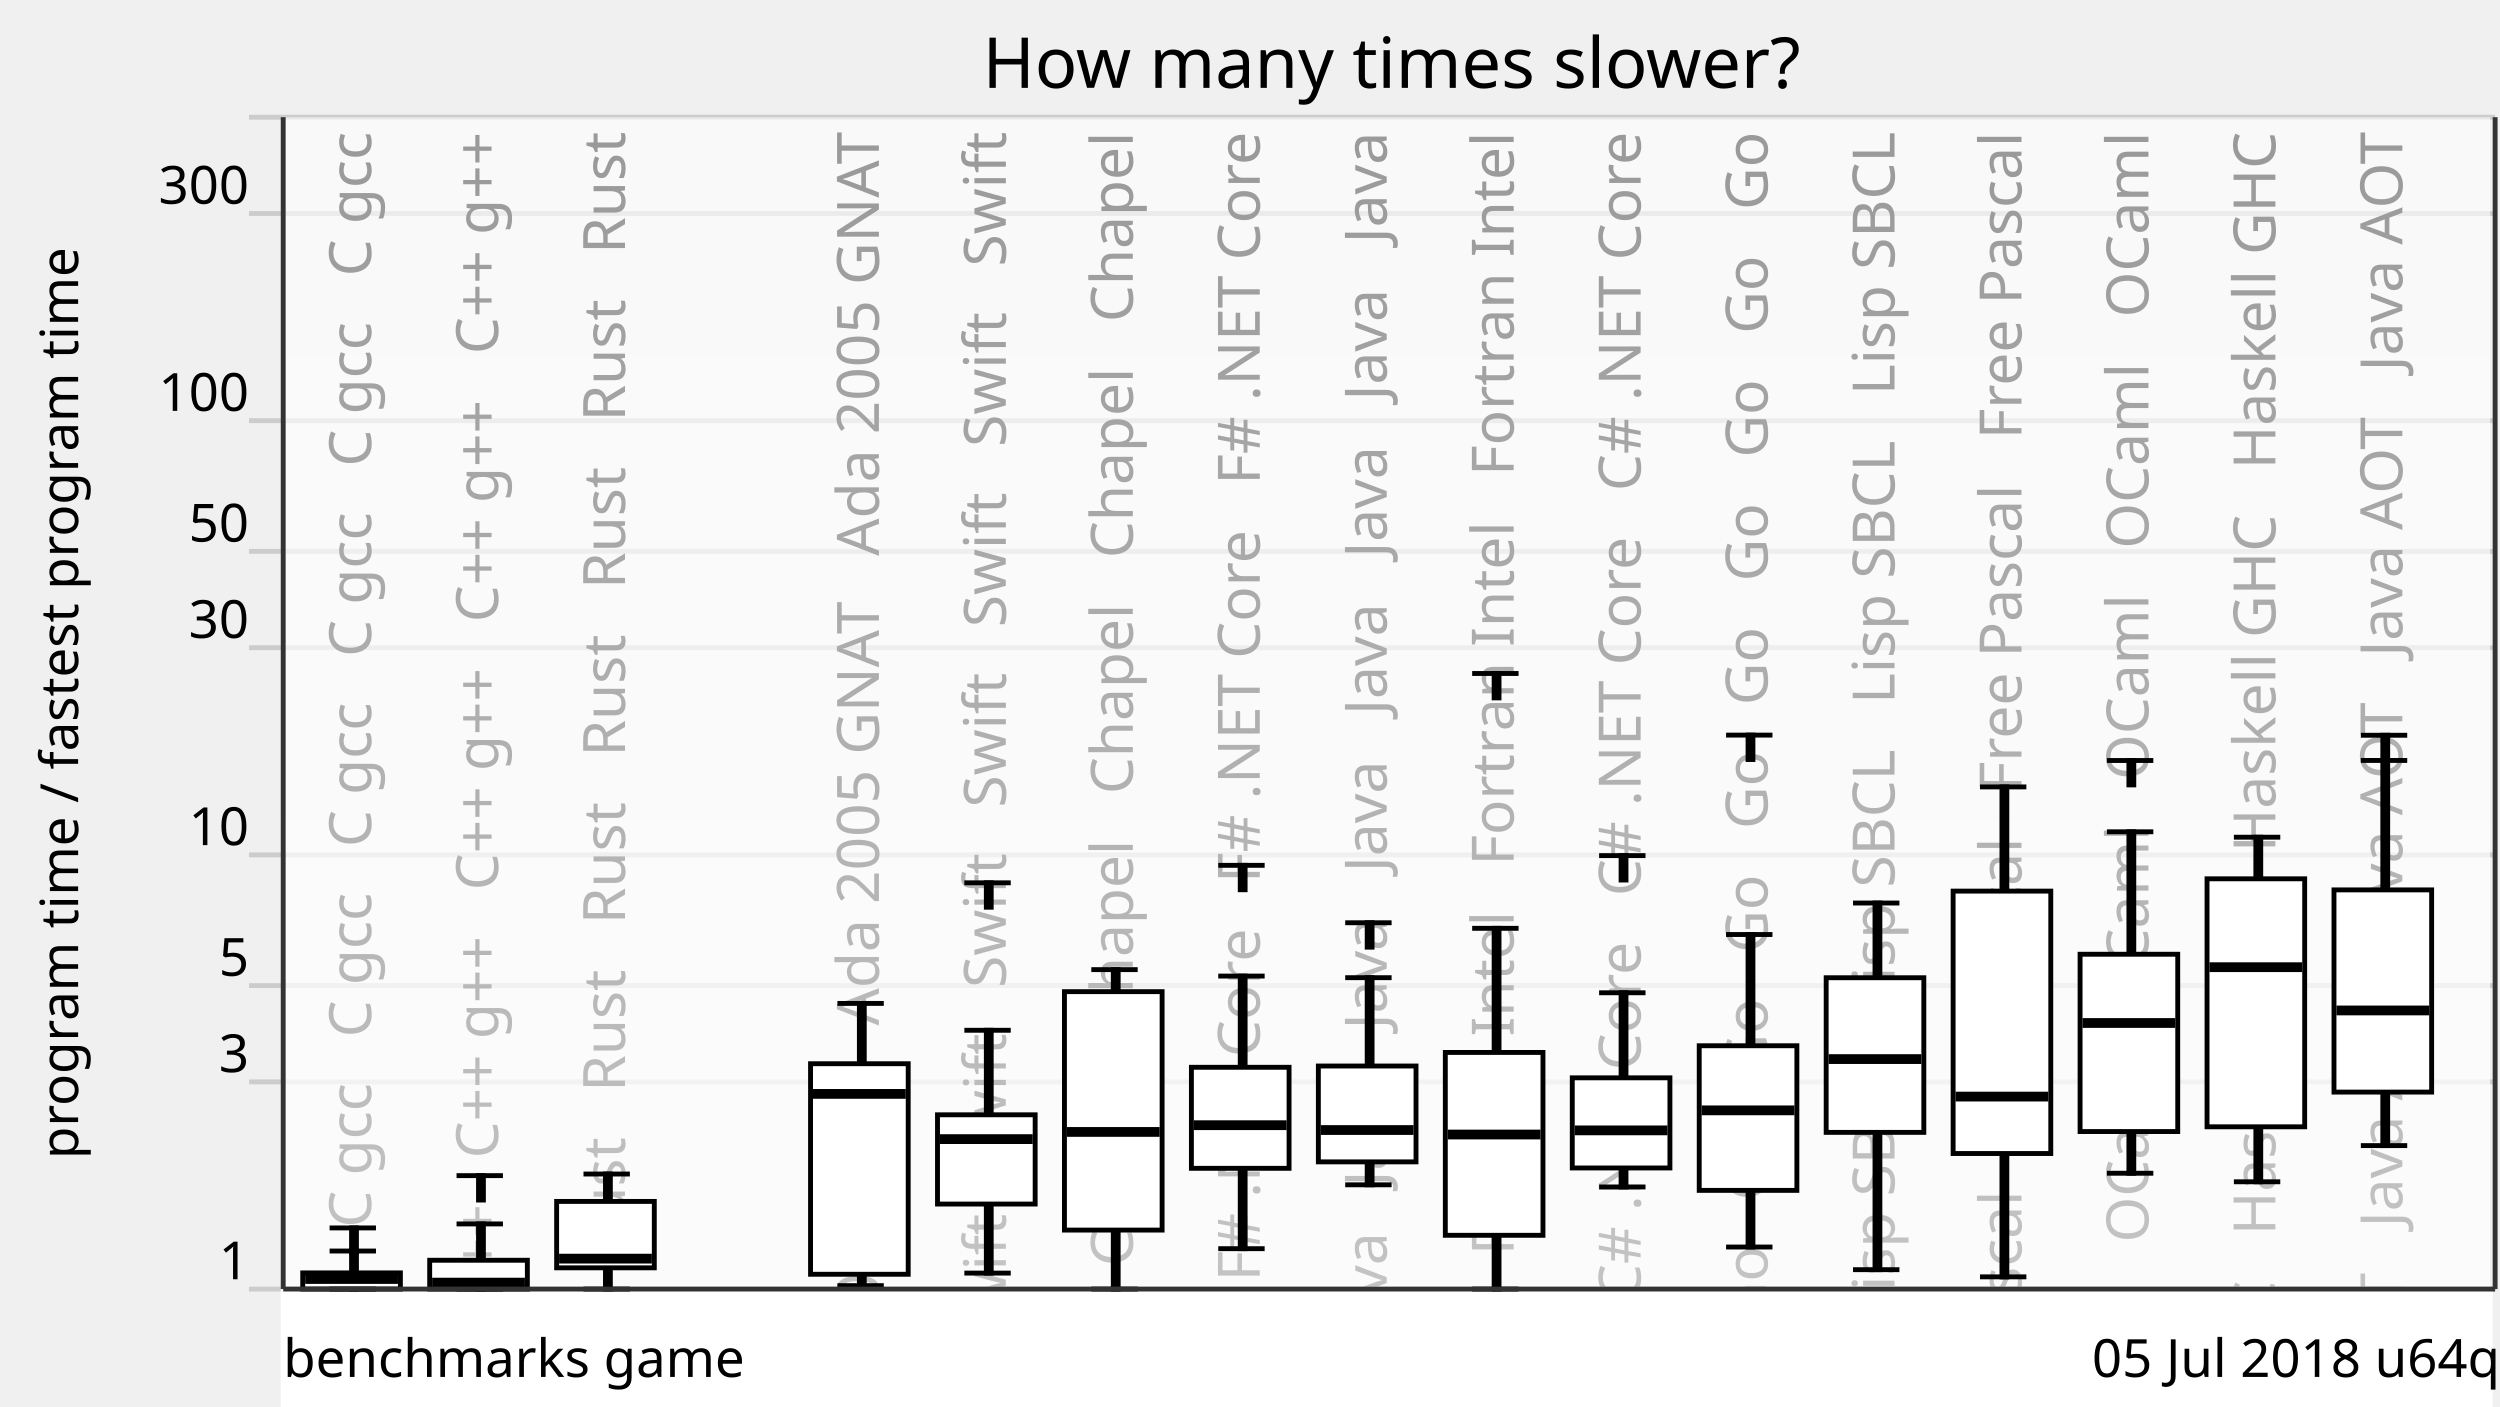
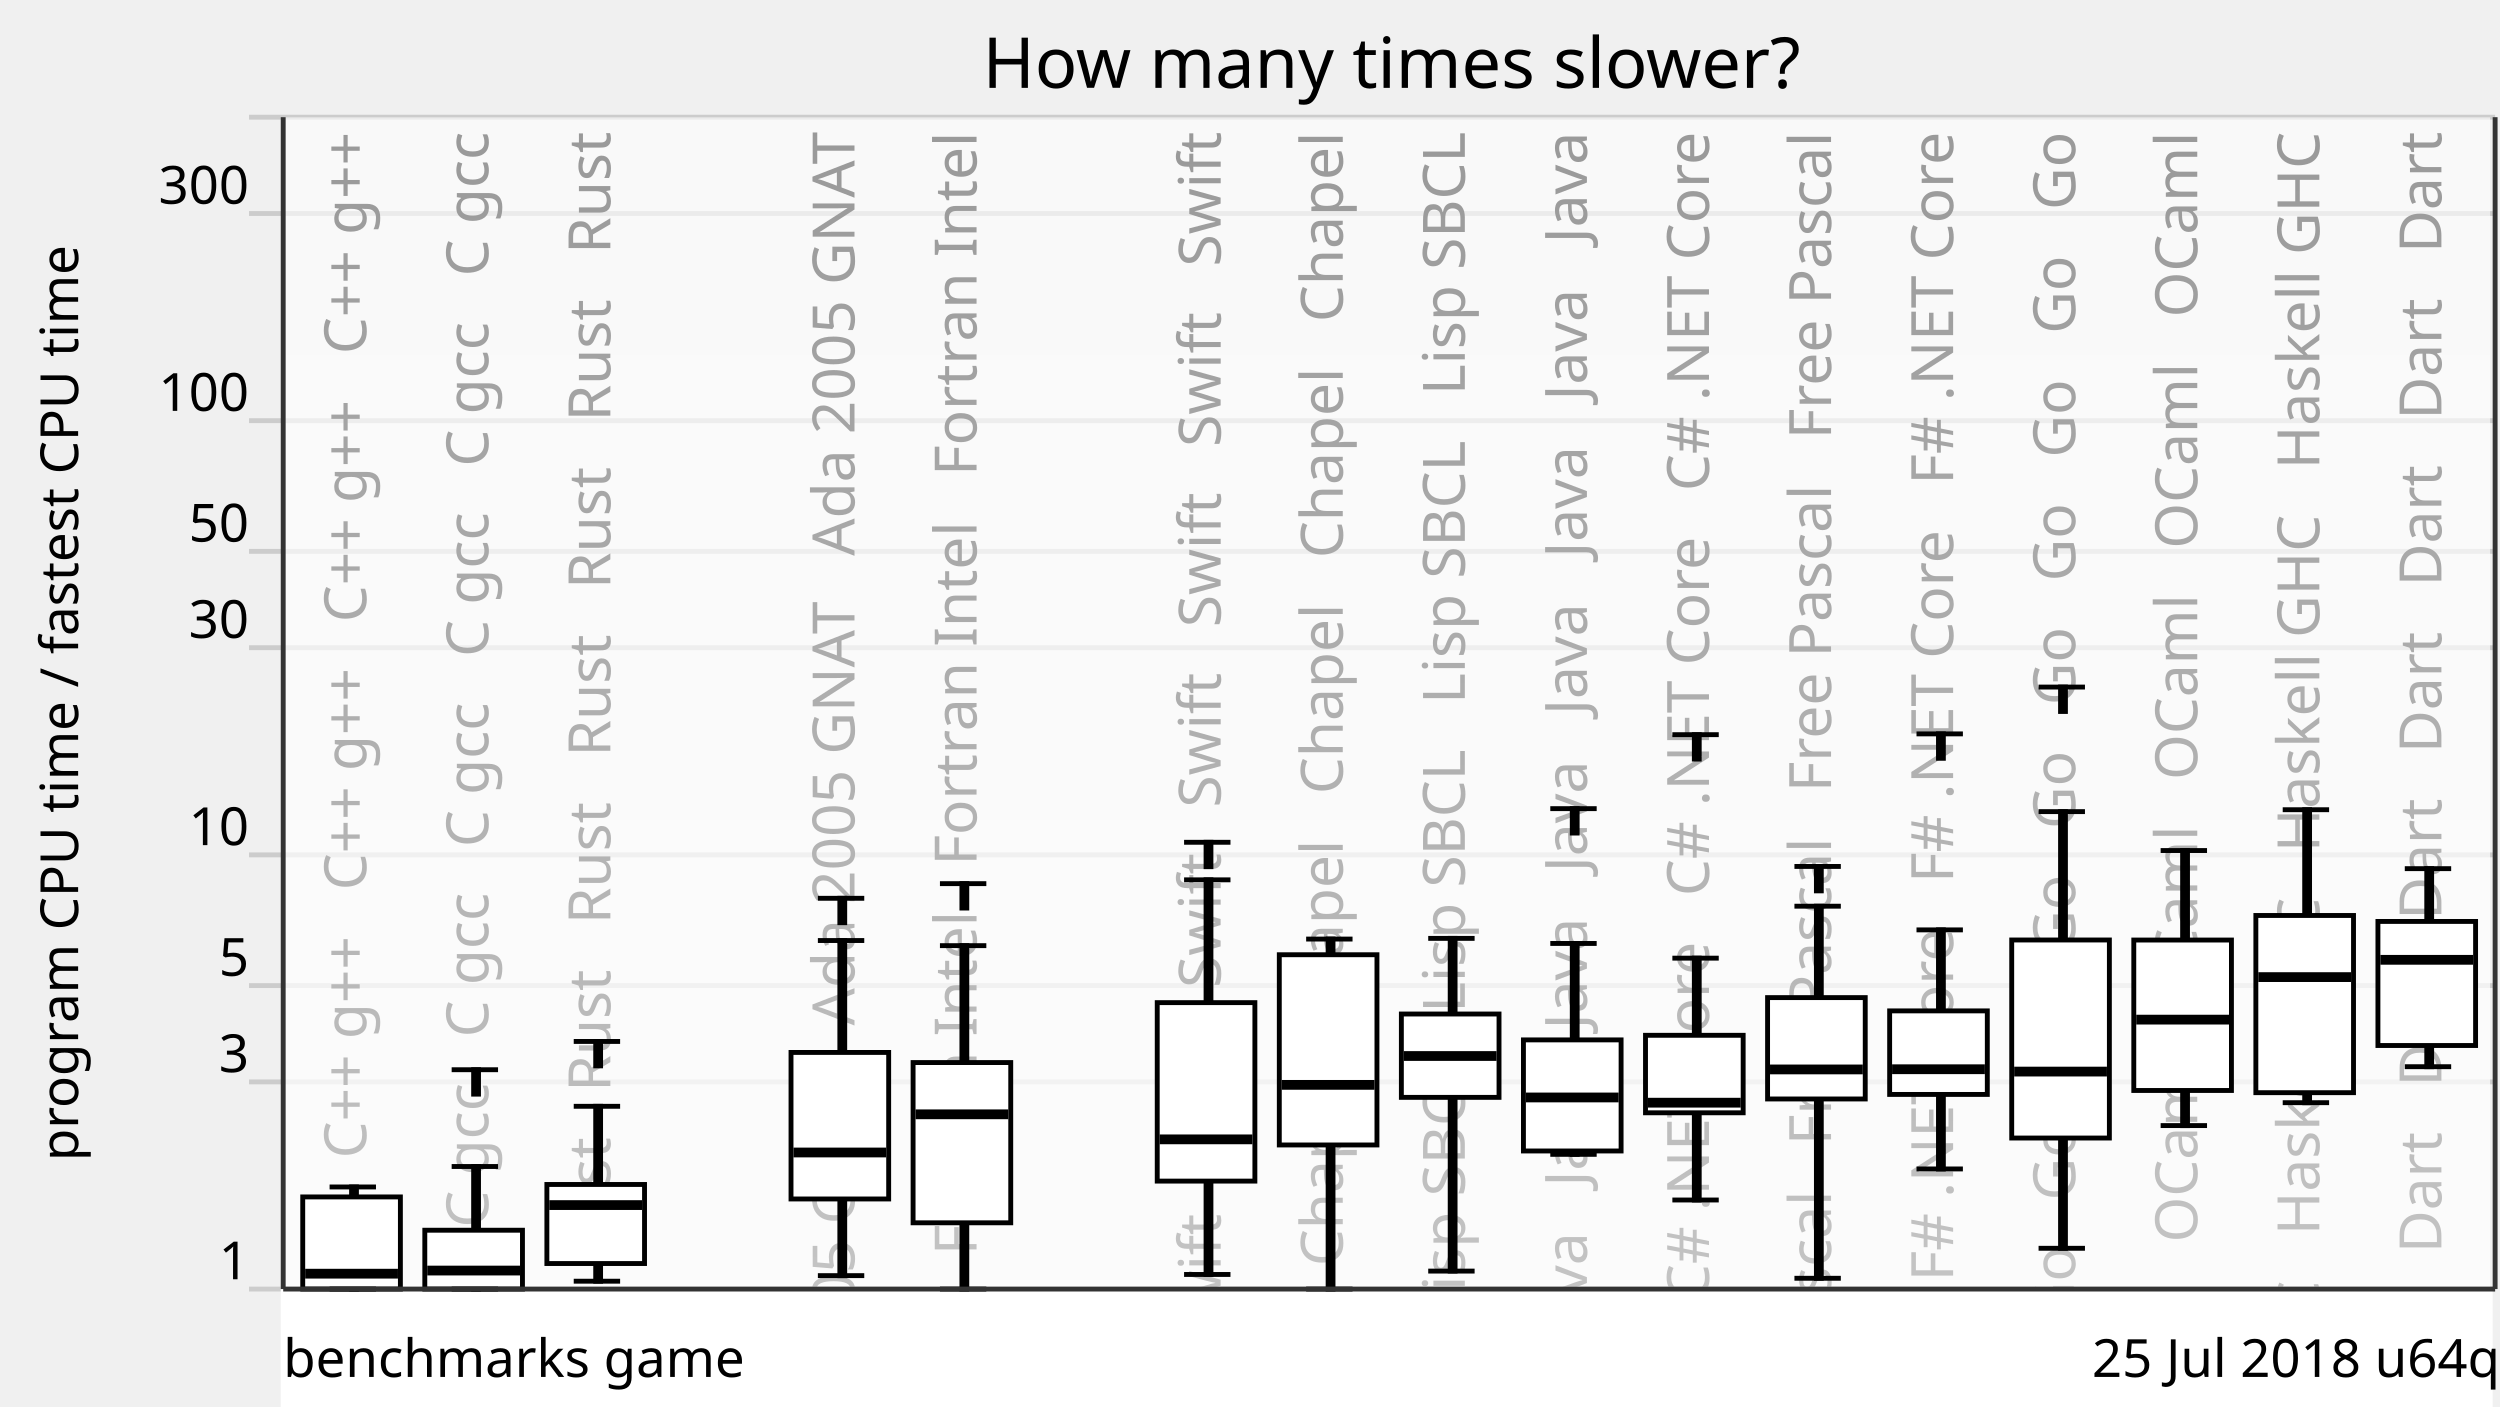
<svg xmlns="http://www.w3.org/2000/svg" xmlns:xlink="http://www.w3.org/1999/xlink" version="1.1" viewBox="0 0 512 288">
  <g style="stroke: #ccc;">
    <line x1="51" y1="264" x2="511" y2="264" />
    <line x1="51" y1="221.57" x2="511" y2="221.57" />
    <line x1="51" y1="201.85" x2="511" y2="201.85" />
    <line x1="51" y1="175.08" x2="511" y2="175.08" />
    <line x1="51" y1="132.65" x2="511" y2="132.65" />
    <line x1="51" y1="112.92" x2="511" y2="112.92" />
    <line x1="51" y1="86.15" x2="511" y2="86.15" />
    <line x1="51" y1="43.73" x2="511" y2="43.73" />
    <line x1="51" y1="24" x2="511" y2="24" />
  </g>
  <g style="text-anchor: end; font-family: Ubuntu,Verdana,sans-serif; font-size: 0.9em;">
    <text x="51" y="262">1</text>
    <text x="51" y="219.57">3</text>
    <text x="51" y="199.85">5</text>
    <text x="51" y="173.08">10</text>
    <text x="51" y="130.65">30</text>
    <text x="51" y="110.92">50</text>
    <text x="51" y="84.15">100</text>
    <text x="51" y="41.73">300</text>
    <text x="51" y="22" />
  </g>
  <defs>
    <linearGradient id="grade" x1="0" y1="0" x2="0" y2="1">
      <stop offset="0" style="stop-color: white" stop-opacity="0.6" />
      <stop offset="1" style="stop-color: white" stop-opacity="0.8" />
    </linearGradient>
    <mask id="fade">
      <rect x="58" y="24" width="452" height="288" fill="url(#grade)" />
    </mask>
    <g id="backgroundText" style="text-anchor: end; font-family: Ubuntu,Verdana,sans-serif; font-size: 1em;">
-       <text x="16" y="0" transform="rotate(270,16,0)" xml:space="preserve">   C gcc   C gcc   C gcc   C gcc   C gcc   C gcc   C gcc</text>
-       <text x="42" y="0" transform="rotate(270,42,0)" xml:space="preserve">   C++ g++   C++ g++   C++ g++   C++ g++   C++ g++   C++ g++</text>
-       <text x="68" y="0" transform="rotate(270,68,0)" xml:space="preserve">Rust   Rust   Rust   Rust   Rust   Rust   Rust   Rust   Rust</text>
+       <text x="15" y="0" transform="rotate(270,15,0)" xml:space="preserve">   C++ g++   C++ g++   C++ g++   C++ g++   C++ g++   C++ g++</text>
+       <text x="40" y="0" transform="rotate(270,40,0)" xml:space="preserve">   C gcc   C gcc   C gcc   C gcc   C gcc   C gcc   C gcc</text>
+       <text x="65" y="0" transform="rotate(270,65,0)" xml:space="preserve">Rust   Rust   Rust   Rust   Rust   Rust   Rust   Rust   Rust</text>
      <br />
      <b>Warning</b>:  Division by zero in <b>/home/dunham/8000-benchmarksgame/website/lib/lib_chartSVG.php</b> on line <b>289</b>
      <br />
      <br />
      <b>Warning</b>:  str_repeat() expects parameter 2 to be integer, float given in <b>/home/dunham/8000-benchmarksgame/website/lib/lib_chartSVG.php</b> on line <b>290</b>
      <br />
-       <text x="94" y="0" transform="rotate(270,94,0)" xml:space="preserve" />
-       <text x="120" y="0" transform="rotate(270,120,0)" xml:space="preserve">da 2005 GNAT   Ada 2005 GNAT   Ada 2005 GNAT   Ada 2005 GNAT</text>
-       <text x="146" y="0" transform="rotate(270,146,0)" xml:space="preserve">   Swift   Swift   Swift   Swift   Swift   Swift   Swift</text>
-       <text x="172" y="0" transform="rotate(270,172,0)" xml:space="preserve">   Chapel   Chapel   Chapel   Chapel   Chapel   Chapel</text>
-       <text x="198" y="0" transform="rotate(270,198,0)" xml:space="preserve">   F# .NET Core   F# .NET Core   F# .NET Core   F# .NET Core</text>
-       <text x="224" y="0" transform="rotate(270,224,0)" xml:space="preserve">Java   Java   Java   Java   Java   Java   Java   Java   Java</text>
-       <text x="250" y="0" transform="rotate(270,250,0)" xml:space="preserve">ortran Intel   Fortran Intel   Fortran Intel   Fortran Intel</text>
-       <text x="276" y="0" transform="rotate(270,276,0)" xml:space="preserve">   C# .NET Core   C# .NET Core   C# .NET Core   C# .NET Core</text>
-       <text x="302" y="0" transform="rotate(270,302,0)" xml:space="preserve">   Go   Go   Go   Go   Go   Go   Go   Go   Go   Go   Go   Go</text>
-       <text x="328" y="0" transform="rotate(270,328,0)" xml:space="preserve">   Lisp SBCL   Lisp SBCL   Lisp SBCL   Lisp SBCL   Lisp SBCL</text>
-       <text x="354" y="0" transform="rotate(270,354,0)" xml:space="preserve">   Free Pascal   Free Pascal   Free Pascal   Free Pascal</text>
-       <text x="380" y="0" transform="rotate(270,380,0)" xml:space="preserve">   OCaml   OCaml   OCaml   OCaml   OCaml   OCaml   OCaml</text>
-       <text x="406" y="0" transform="rotate(270,406,0)" xml:space="preserve">   Haskell GHC   Haskell GHC   Haskell GHC   Haskell GHC</text>
-       <text x="432" y="0" transform="rotate(270,432,0)" xml:space="preserve">   Java AOT   Java AOT   Java AOT   Java AOT   Java AOT</text>
+       <text x="90" y="0" transform="rotate(270,90,0)" xml:space="preserve" />
+       <text x="115" y="0" transform="rotate(270,115,0)" xml:space="preserve">da 2005 GNAT   Ada 2005 GNAT   Ada 2005 GNAT   Ada 2005 GNAT</text>
+       <text x="140" y="0" transform="rotate(270,140,0)" xml:space="preserve">ortran Intel   Fortran Intel   Fortran Intel   Fortran Intel</text>
+       <br />
+       <b>Warning</b>:  Division by zero in <b>/home/dunham/8000-benchmarksgame/website/lib/lib_chartSVG.php</b> on line <b>289</b>
+       <br />
+       <br />
+       <b>Warning</b>:  str_repeat() expects parameter 2 to be integer, float given in <b>/home/dunham/8000-benchmarksgame/website/lib/lib_chartSVG.php</b> on line <b>290</b>
+       <br />
+       <text x="165" y="0" transform="rotate(270,165,0)" xml:space="preserve" />
+       <text x="190" y="0" transform="rotate(270,190,0)" xml:space="preserve">   Swift   Swift   Swift   Swift   Swift   Swift   Swift</text>
+       <text x="215" y="0" transform="rotate(270,215,0)" xml:space="preserve">   Chapel   Chapel   Chapel   Chapel   Chapel   Chapel</text>
+       <text x="240" y="0" transform="rotate(270,240,0)" xml:space="preserve">   Lisp SBCL   Lisp SBCL   Lisp SBCL   Lisp SBCL   Lisp SBCL</text>
+       <text x="265" y="0" transform="rotate(270,265,0)" xml:space="preserve">Java   Java   Java   Java   Java   Java   Java   Java   Java</text>
+       <text x="290" y="0" transform="rotate(270,290,0)" xml:space="preserve">   C# .NET Core   C# .NET Core   C# .NET Core   C# .NET Core</text>
+       <text x="315" y="0" transform="rotate(270,315,0)" xml:space="preserve">   Free Pascal   Free Pascal   Free Pascal   Free Pascal</text>
+       <text x="340" y="0" transform="rotate(270,340,0)" xml:space="preserve">   F# .NET Core   F# .NET Core   F# .NET Core   F# .NET Core</text>
+       <text x="365" y="0" transform="rotate(270,365,0)" xml:space="preserve">   Go   Go   Go   Go   Go   Go   Go   Go   Go   Go   Go   Go</text>
+       <text x="390" y="0" transform="rotate(270,390,0)" xml:space="preserve">   OCaml   OCaml   OCaml   OCaml   OCaml   OCaml   OCaml</text>
+       <text x="415" y="0" transform="rotate(270,415,0)" xml:space="preserve">   Haskell GHC   Haskell GHC   Haskell GHC   Haskell GHC</text>
+       <text x="440" y="0" transform="rotate(270,440,0)" xml:space="preserve">Dart   Dart   Dart   Dart   Dart   Dart   Dart   Dart   Dart</text>
    </g>
  </defs>
  <use x="60" y="27" xlink:href="#backgroundText" />
  <rect x="58" y="24" width="452" height="288" fill="white" mask="url(#fade)" />
  <rect x="58" y="264" width="452" height="288" style="fill: white; stroke: white;" />
  <g style="fill: black; stroke: black;">
-     <rect x="72" y="256.21" width="1" height="7.79" />
-     <rect x="98" y="250.66" width="1" height="13.34" />
-     <rect x="124" y="240.44" width="1" height="23.56" />
-     <rect x="150" y="708.61" width="1" height="0" />
-     <rect x="176" y="205.5" width="1" height="57.8" />
-     <rect x="202" y="211" width="1" height="49.73" />
-     <rect x="228" y="198.58" width="1" height="65.42" />
-     <rect x="254" y="199.9" width="1" height="55.83" />
-     <rect x="280" y="200.23" width="1" height="42.42" />
-     <rect x="306" y="190.12" width="1" height="73.88" />
-     <rect x="332" y="203.32" width="1" height="39.77" />
-     <rect x="358" y="191.39" width="1" height="64" />
-     <rect x="384" y="184.94" width="1" height="75.09" />
-     <rect x="410" y="161.16" width="1" height="100.35" />
-     <rect x="436" y="170.35" width="1" height="69.93" />
-     <rect x="462" y="171.46" width="1" height="70.57" />
-     <rect x="488" y="155.74" width="1" height="78.88" />
+     <rect x="72" y="243.09" width="1" height="20.91" />
+     <rect x="97" y="238.9" width="1" height="25.1" />
+     <rect x="122" y="226.57" width="1" height="35.82" />
+     <rect x="147" y="708.61" width="1" height="0" />
+     <rect x="172" y="192.62" width="1" height="68.64" />
+     <rect x="197" y="193.67" width="1" height="70.33" />
+     <rect x="222" y="708.61" width="1" height="0" />
+     <rect x="247" y="180.19" width="1" height="80.82" />
+     <rect x="272" y="192.32" width="1" height="71.68" />
+     <rect x="297" y="192.18" width="1" height="68.13" />
+     <rect x="322" y="193.22" width="1" height="43.19" />
+     <rect x="347" y="196.23" width="1" height="49.53" />
+     <rect x="372" y="185.59" width="1" height="76.2" />
+     <rect x="397" y="190.44" width="1" height="48.97" />
+     <rect x="422" y="166.22" width="1" height="89.43" />
+     <rect x="447" y="174.19" width="1" height="56.34" />
+     <rect x="472" y="165.83" width="1" height="60.01" />
+     <rect x="497" y="177.9" width="1" height="40.56" />
  </g>
  <g style="fill: white; stroke: black;">
-     <rect x="62" y="260.69" width="20" height="3.31" />
-     <rect x="88" y="258.1" width="20" height="5.9" />
-     <rect x="114" y="246.05" width="20" height="13.6" />
-     <rect x="140" y="708.61" width="20" height="0" />
-     <rect x="166" y="217.85" width="20" height="43.12" />
-     <rect x="192" y="228.31" width="20" height="18.28" />
-     <rect x="218" y="203.09" width="20" height="48.83" />
-     <rect x="244" y="218.58" width="20" height="20.69" />
-     <rect x="270" y="218.32" width="20" height="19.63" />
-     <rect x="296" y="215.54" width="20" height="37.45" />
-     <rect x="322" y="220.74" width="20" height="18.46" />
-     <rect x="348" y="214.17" width="20" height="29.62" />
-     <rect x="374" y="200.24" width="20" height="31.67" />
-     <rect x="400" y="182.5" width="20" height="53.74" />
-     <rect x="426" y="195.43" width="20" height="36.31" />
-     <rect x="452" y="179.98" width="20" height="50.79" />
-     <rect x="478" y="182.25" width="20" height="41.41" />
+     <rect x="62" y="245.13" width="20" height="18.87" />
+     <rect x="87" y="251.95" width="20" height="12.05" />
+     <rect x="112" y="242.58" width="20" height="16.19" />
+     <rect x="137" y="708.61" width="20" height="0" />
+     <rect x="162" y="215.54" width="20" height="30.01" />
+     <rect x="187" y="217.61" width="20" height="32.82" />
+     <rect x="212" y="708.61" width="20" height="0" />
+     <rect x="237" y="205.34" width="20" height="36.55" />
+     <rect x="262" y="195.53" width="20" height="38.96" />
+     <rect x="287" y="207.67" width="20" height="17.07" />
+     <rect x="312" y="212.97" width="20" height="22.75" />
+     <rect x="337" y="212.03" width="20" height="15.87" />
+     <rect x="362" y="204.31" width="20" height="20.76" />
+     <rect x="387" y="207.03" width="20" height="17.11" />
+     <rect x="412" y="192.51" width="20" height="40.56" />
+     <rect x="437" y="192.52" width="20" height="30.81" />
+     <rect x="462" y="187.49" width="20" height="36.29" />
+     <rect x="487" y="188.71" width="20" height="25.41" />
  </g>
  <g style="fill: black; stroke: black;">
    <line x1="67.5" y1="264" x2="77" y2="264" />
-     <line x1="67.5" y1="256.21" x2="77" y2="256.21" />
-     <line x1="67.5" y1="251.48" x2="77" y2="251.48" />
-     <rect x="72" y="251.48" width="1" height="5" />
-   </g>
-   <g style="fill: black; stroke: black;">
-     <rect x="63" y="261.44" width="18" height="1" />
-   </g>
-   <g style="fill: black; stroke: black;">
-     <line x1="93.5" y1="264" x2="103" y2="264" />
-     <line x1="93.5" y1="250.66" x2="103" y2="250.66" />
-     <line x1="93.5" y1="240.77" x2="103" y2="240.77" />
-     <rect x="98" y="240.77" width="1" height="5" />
-   </g>
-   <g style="fill: black; stroke: black;">
-     <rect x="89" y="262.18" width="18" height="1" />
-   </g>
-   <g style="fill: black; stroke: black;">
-     <line x1="119.5" y1="264" x2="129" y2="264" />
-     <line x1="119.5" y1="240.44" x2="129" y2="240.44" />
-   </g>
-   <g style="fill: black; stroke: black;">
-     <rect x="115" y="257.27" width="18" height="1" />
-   </g>
-   <g style="fill: black; stroke: black;">
-     <line x1="145.5" y1="708.61" x2="155" y2="708.61" />
-     <line x1="145.5" y1="708.61" x2="155" y2="708.61" />
-   </g>
-   <g style="fill: black; stroke: black;">
-     <rect x="141" y="707.61" width="18" height="1" />
-   </g>
-   <g style="fill: black; stroke: black;">
-     <line x1="171.5" y1="263.3" x2="181" y2="263.3" />
-     <line x1="171.5" y1="205.5" x2="181" y2="205.5" />
-   </g>
-   <g style="fill: black; stroke: black;">
-     <rect x="167" y="223.53" width="18" height="1" />
-   </g>
-   <g style="fill: black; stroke: black;">
-     <line x1="197.5" y1="260.73" x2="207" y2="260.73" />
-     <line x1="197.5" y1="211" x2="207" y2="211" />
-     <line x1="197.5" y1="180.8" x2="207" y2="180.8" />
-     <rect x="202" y="180.8" width="1" height="5" />
-   </g>
-   <g style="fill: black; stroke: black;">
-     <rect x="193" y="232.79" width="18" height="1" />
-   </g>
-   <g style="fill: black; stroke: black;">
-     <line x1="223.5" y1="264" x2="233" y2="264" />
-     <line x1="223.5" y1="198.58" x2="233" y2="198.58" />
-   </g>
-   <g style="fill: black; stroke: black;">
-     <rect x="219" y="231.32" width="18" height="1" />
-   </g>
-   <g style="fill: black; stroke: black;">
-     <line x1="249.5" y1="255.73" x2="259" y2="255.73" />
-     <line x1="249.5" y1="199.9" x2="259" y2="199.9" />
-     <line x1="249.5" y1="177.22" x2="259" y2="177.22" />
-     <rect x="254" y="177.22" width="1" height="5" />
-   </g>
-   <g style="fill: black; stroke: black;">
-     <rect x="245" y="229.94" width="18" height="1" />
-   </g>
-   <g style="fill: black; stroke: black;">
-     <line x1="275.5" y1="242.65" x2="285" y2="242.65" />
-     <line x1="275.5" y1="200.23" x2="285" y2="200.23" />
-     <line x1="275.5" y1="188.98" x2="285" y2="188.98" />
-     <rect x="280" y="188.98" width="1" height="5" />
-   </g>
-   <g style="fill: black; stroke: black;">
-     <rect x="271" y="230.93" width="18" height="1" />
-   </g>
-   <g style="fill: black; stroke: black;">
-     <line x1="301.5" y1="264" x2="311" y2="264" />
-     <line x1="301.5" y1="190.12" x2="311" y2="190.12" />
-     <line x1="301.5" y1="137.93" x2="311" y2="137.93" />
-     <rect x="306" y="137.93" width="1" height="5" />
-   </g>
-   <g style="fill: black; stroke: black;">
-     <rect x="297" y="231.85" width="18" height="1" />
-   </g>
-   <g style="fill: black; stroke: black;">
-     <line x1="327.5" y1="243.09" x2="337" y2="243.09" />
-     <line x1="327.5" y1="203.32" x2="337" y2="203.32" />
-     <line x1="327.5" y1="175.23" x2="337" y2="175.23" />
-     <rect x="332" y="175.23" width="1" height="5" />
-   </g>
-   <g style="fill: black; stroke: black;">
-     <rect x="323" y="231" width="18" height="1" />
-   </g>
-   <g style="fill: black; stroke: black;">
-     <line x1="353.5" y1="255.39" x2="363" y2="255.39" />
-     <line x1="353.5" y1="191.39" x2="363" y2="191.39" />
-     <line x1="353.5" y1="150.55" x2="363" y2="150.55" />
-     <rect x="358" y="150.55" width="1" height="5" />
-   </g>
-   <g style="fill: black; stroke: black;">
-     <rect x="349" y="226.9" width="18" height="1" />
-   </g>
-   <g style="fill: black; stroke: black;">
-     <line x1="379.5" y1="260.03" x2="389" y2="260.03" />
-     <line x1="379.5" y1="184.94" x2="389" y2="184.94" />
-   </g>
-   <g style="fill: black; stroke: black;">
-     <rect x="375" y="216.4" width="18" height="1" />
-   </g>
-   <g style="fill: black; stroke: black;">
-     <line x1="405.5" y1="261.5" x2="415" y2="261.5" />
-     <line x1="405.5" y1="161.16" x2="415" y2="161.16" />
-   </g>
-   <g style="fill: black; stroke: black;">
-     <rect x="401" y="224.08" width="18" height="1" />
-   </g>
-   <g style="fill: black; stroke: black;">
-     <line x1="431.5" y1="240.28" x2="441" y2="240.28" />
-     <line x1="431.5" y1="170.35" x2="441" y2="170.35" />
-     <line x1="431.5" y1="155.75" x2="441" y2="155.75" />
-     <rect x="436" y="155.75" width="1" height="5" />
-   </g>
-   <g style="fill: black; stroke: black;">
-     <rect x="427" y="209.01" width="18" height="1" />
-   </g>
-   <g style="fill: black; stroke: black;">
-     <line x1="457.5" y1="242.03" x2="467" y2="242.03" />
-     <line x1="457.5" y1="171.46" x2="467" y2="171.46" />
-   </g>
-   <g style="fill: black; stroke: black;">
-     <rect x="453" y="197.58" width="18" height="1" />
-   </g>
-   <g style="fill: black; stroke: black;">
-     <line x1="483.5" y1="234.62" x2="493" y2="234.62" />
-     <line x1="483.5" y1="155.74" x2="493" y2="155.74" />
-     <line x1="483.5" y1="150.58" x2="493" y2="150.58" />
-     <rect x="488" y="150.58" width="1" height="5" />
-   </g>
-   <g style="fill: black; stroke: black;">
-     <rect x="479" y="206.44" width="18" height="1" />
+     <line x1="67.5" y1="243.09" x2="77" y2="243.09" />
+   </g>
+   <g style="fill: black; stroke: black;">
+     <rect x="63" y="260.35" width="18" height="1" />
+   </g>
+   <g style="fill: black; stroke: black;">
+     <line x1="92.5" y1="264" x2="102" y2="264" />
+     <line x1="92.5" y1="238.9" x2="102" y2="238.9" />
+     <line x1="92.5" y1="219.08" x2="102" y2="219.08" />
+     <rect x="97" y="219.08" width="1" height="5" />
+   </g>
+   <g style="fill: black; stroke: black;">
+     <rect x="88" y="259.71" width="18" height="1" />
+   </g>
+   <g style="fill: black; stroke: black;">
+     <line x1="117.5" y1="262.39" x2="127" y2="262.39" />
+     <line x1="117.5" y1="226.57" x2="127" y2="226.57" />
+     <line x1="117.5" y1="213.29" x2="127" y2="213.29" />
+     <rect x="122" y="213.29" width="1" height="5" />
+   </g>
+   <g style="fill: black; stroke: black;">
+     <rect x="113" y="246.3" width="18" height="1" />
+   </g>
+   <g style="fill: black; stroke: black;">
+     <line x1="142.5" y1="708.61" x2="152" y2="708.61" />
+     <line x1="142.5" y1="708.61" x2="152" y2="708.61" />
+   </g>
+   <g style="fill: black; stroke: black;">
+     <rect x="138" y="707.61" width="18" height="1" />
+   </g>
+   <g style="fill: black; stroke: black;">
+     <line x1="167.5" y1="261.25" x2="177" y2="261.25" />
+     <line x1="167.5" y1="192.62" x2="177" y2="192.62" />
+     <line x1="167.5" y1="183.97" x2="177" y2="183.97" />
+     <rect x="172" y="183.97" width="1" height="5" />
+   </g>
+   <g style="fill: black; stroke: black;">
+     <rect x="163" y="235.53" width="18" height="1" />
+   </g>
+   <g style="fill: black; stroke: black;">
+     <line x1="192.5" y1="264" x2="202" y2="264" />
+     <line x1="192.5" y1="193.67" x2="202" y2="193.67" />
+     <line x1="192.5" y1="180.97" x2="202" y2="180.97" />
+     <rect x="197" y="180.97" width="1" height="5" />
+   </g>
+   <g style="fill: black; stroke: black;">
+     <rect x="188" y="227.71" width="18" height="1" />
+   </g>
+   <g style="fill: black; stroke: black;">
+     <line x1="217.5" y1="708.61" x2="227" y2="708.61" />
+     <line x1="217.5" y1="708.61" x2="227" y2="708.61" />
+   </g>
+   <g style="fill: black; stroke: black;">
+     <rect x="213" y="707.61" width="18" height="1" />
+   </g>
+   <g style="fill: black; stroke: black;">
+     <line x1="242.5" y1="261.01" x2="252" y2="261.01" />
+     <line x1="242.5" y1="180.19" x2="252" y2="180.19" />
+     <line x1="242.5" y1="172.5" x2="252" y2="172.5" />
+     <rect x="247" y="172.5" width="1" height="5" />
+   </g>
+   <g style="fill: black; stroke: black;">
+     <rect x="238" y="232.84" width="18" height="1" />
+   </g>
+   <g style="fill: black; stroke: black;">
+     <line x1="267.5" y1="264" x2="277" y2="264" />
+     <line x1="267.5" y1="192.32" x2="277" y2="192.32" />
+   </g>
+   <g style="fill: black; stroke: black;">
+     <rect x="263" y="221.68" width="18" height="1" />
+   </g>
+   <g style="fill: black; stroke: black;">
+     <line x1="292.5" y1="260.32" x2="302" y2="260.32" />
+     <line x1="292.5" y1="192.18" x2="302" y2="192.18" />
+   </g>
+   <g style="fill: black; stroke: black;">
+     <rect x="288" y="215.77" width="18" height="1" />
+   </g>
+   <g style="fill: black; stroke: black;">
+     <line x1="317.5" y1="236.41" x2="327" y2="236.41" />
+     <line x1="317.5" y1="193.22" x2="327" y2="193.22" />
+     <line x1="317.5" y1="165.61" x2="327" y2="165.61" />
+     <rect x="322" y="165.61" width="1" height="5" />
+   </g>
+   <g style="fill: black; stroke: black;">
+     <rect x="313" y="224.26" width="18" height="1" />
+   </g>
+   <g style="fill: black; stroke: black;">
+     <line x1="342.5" y1="245.76" x2="352" y2="245.76" />
+     <line x1="342.5" y1="196.23" x2="352" y2="196.23" />
+     <line x1="342.5" y1="150.46" x2="352" y2="150.46" />
+     <rect x="347" y="150.46" width="1" height="5" />
+   </g>
+   <g style="fill: black; stroke: black;">
+     <rect x="338" y="225.33" width="18" height="1" />
+   </g>
+   <g style="fill: black; stroke: black;">
+     <line x1="367.5" y1="261.79" x2="377" y2="261.79" />
+     <line x1="367.5" y1="185.59" x2="377" y2="185.59" />
+     <line x1="367.5" y1="177.45" x2="377" y2="177.45" />
+     <rect x="372" y="177.45" width="1" height="5" />
+   </g>
+   <g style="fill: black; stroke: black;">
+     <rect x="363" y="218.52" width="18" height="1" />
+   </g>
+   <g style="fill: black; stroke: black;">
+     <line x1="392.5" y1="239.4" x2="402" y2="239.4" />
+     <line x1="392.5" y1="190.44" x2="402" y2="190.44" />
+     <line x1="392.5" y1="150.3" x2="402" y2="150.3" />
+     <rect x="397" y="150.3" width="1" height="5" />
+   </g>
+   <g style="fill: black; stroke: black;">
+     <rect x="388" y="218.48" width="18" height="1" />
+   </g>
+   <g style="fill: black; stroke: black;">
+     <line x1="417.5" y1="255.65" x2="427" y2="255.65" />
+     <line x1="417.5" y1="166.22" x2="427" y2="166.22" />
+     <line x1="417.5" y1="140.71" x2="427" y2="140.71" />
+     <rect x="422" y="140.71" width="1" height="5" />
+   </g>
+   <g style="fill: black; stroke: black;">
+     <rect x="413" y="218.96" width="18" height="1" />
+   </g>
+   <g style="fill: black; stroke: black;">
+     <line x1="442.5" y1="230.52" x2="452" y2="230.52" />
+     <line x1="442.5" y1="174.19" x2="452" y2="174.19" />
+   </g>
+   <g style="fill: black; stroke: black;">
+     <rect x="438" y="208.32" width="18" height="1" />
+   </g>
+   <g style="fill: black; stroke: black;">
+     <line x1="467.5" y1="225.83" x2="477" y2="225.83" />
+     <line x1="467.5" y1="165.83" x2="477" y2="165.83" />
+   </g>
+   <g style="fill: black; stroke: black;">
+     <rect x="463" y="199.61" width="18" height="1" />
+   </g>
+   <g style="fill: black; stroke: black;">
+     <line x1="492.5" y1="218.46" x2="502" y2="218.46" />
+     <line x1="492.5" y1="177.9" x2="502" y2="177.9" />
+   </g>
+   <g style="fill: black; stroke: black;">
+     <rect x="488" y="196.07" width="18" height="1" />
  </g>
  <g style="text-anchor: end; font-family: Ubuntu,Verdana,sans-serif; font-size: 0.9em;">
-     <text x="512" y="282">05 Jul 2018 u64q</text>
+     <text x="512" y="282">25 Jul 2018 u64q</text>
    <text x="58" y="282" style="text-anchor: start;">benchmarks game</text>
  </g>
-   <text x="16" y="144" transform="rotate(270,16,144)" style="text-anchor: middle; font-family: Ubuntu,Verdana,sans-serif; font-size: 0.9em;">program time / fastest program time</text>
+   <text x="16" y="144" transform="rotate(270,16,144)" style="text-anchor: middle; font-family: Ubuntu,Verdana,sans-serif; font-size: 0.9em;">program CPU time / fastest CPU time</text>
  <text x="285" y="18" style="text-anchor: middle; font-family: Ubuntu,Verdana,sans-serif; font-size: 1.2em;">How many times slower?</text>
  <g style="stroke: #333;">
    <line x1="58" y1="24" x2="58" y2="264" />
    <line x1="511" y1="24" x2="511" y2="264" />
    <line x1="58" y1="264" x2="511" y2="264" />
  </g>
</svg>
